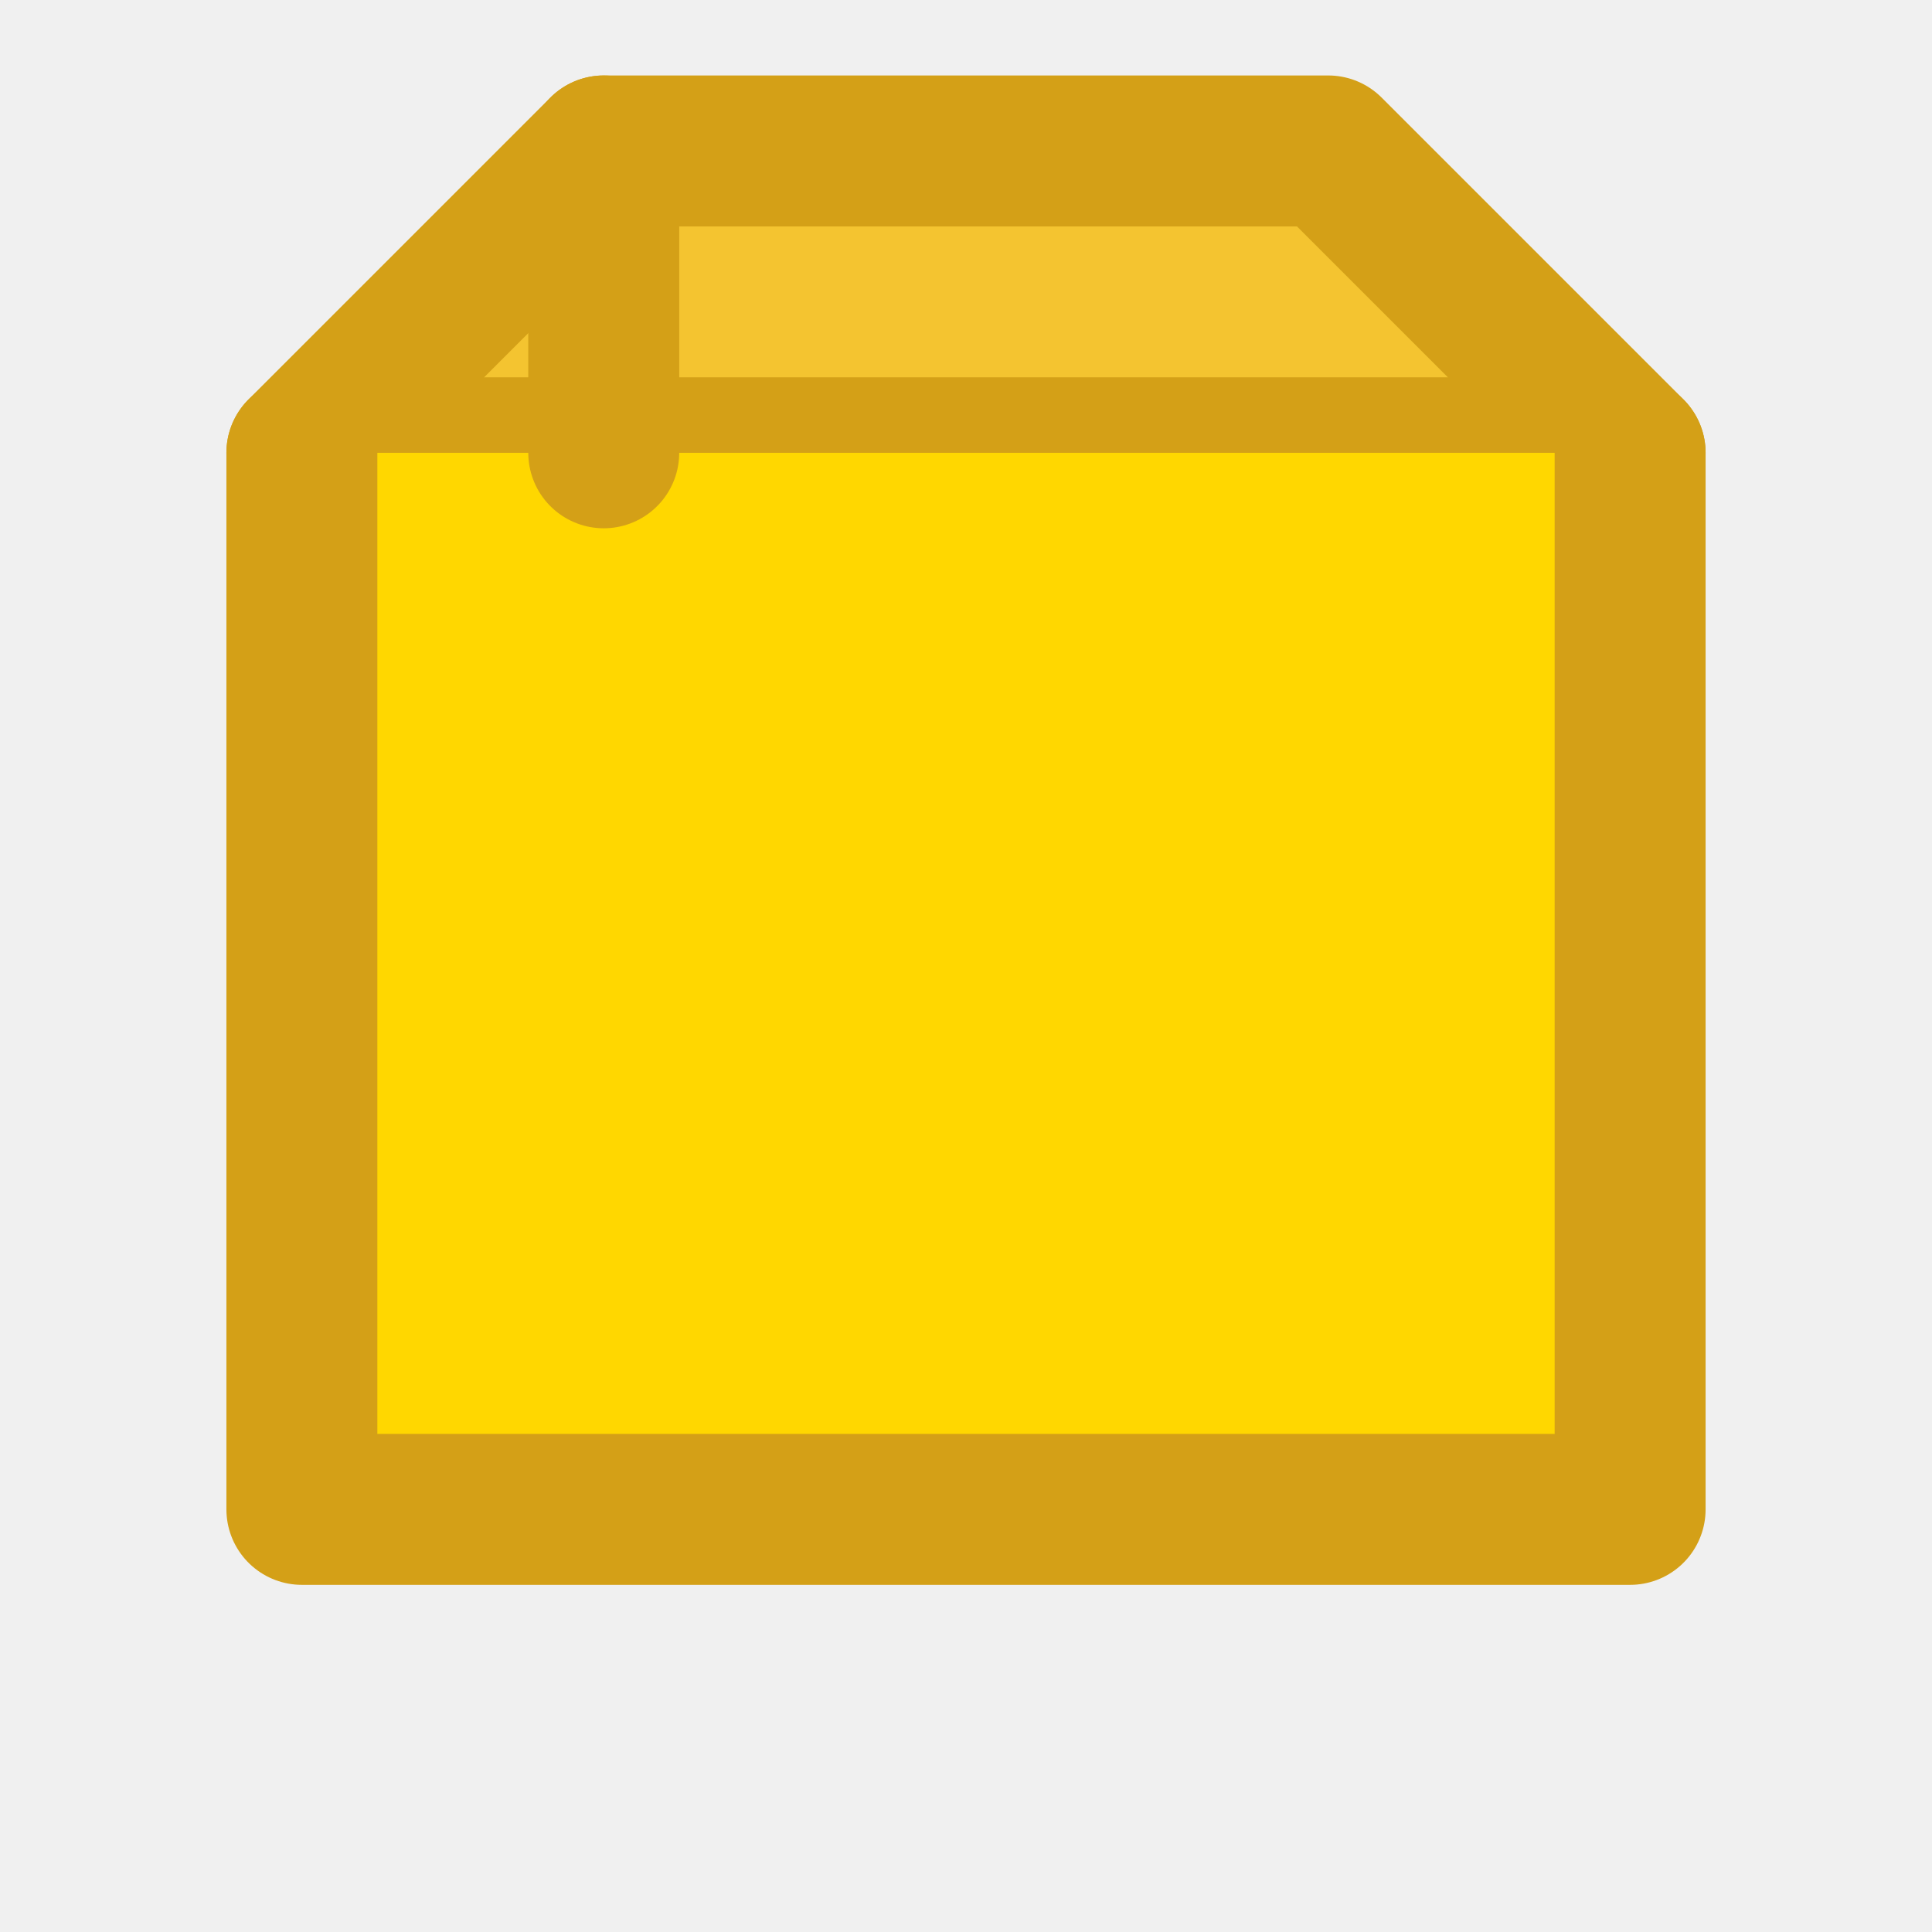
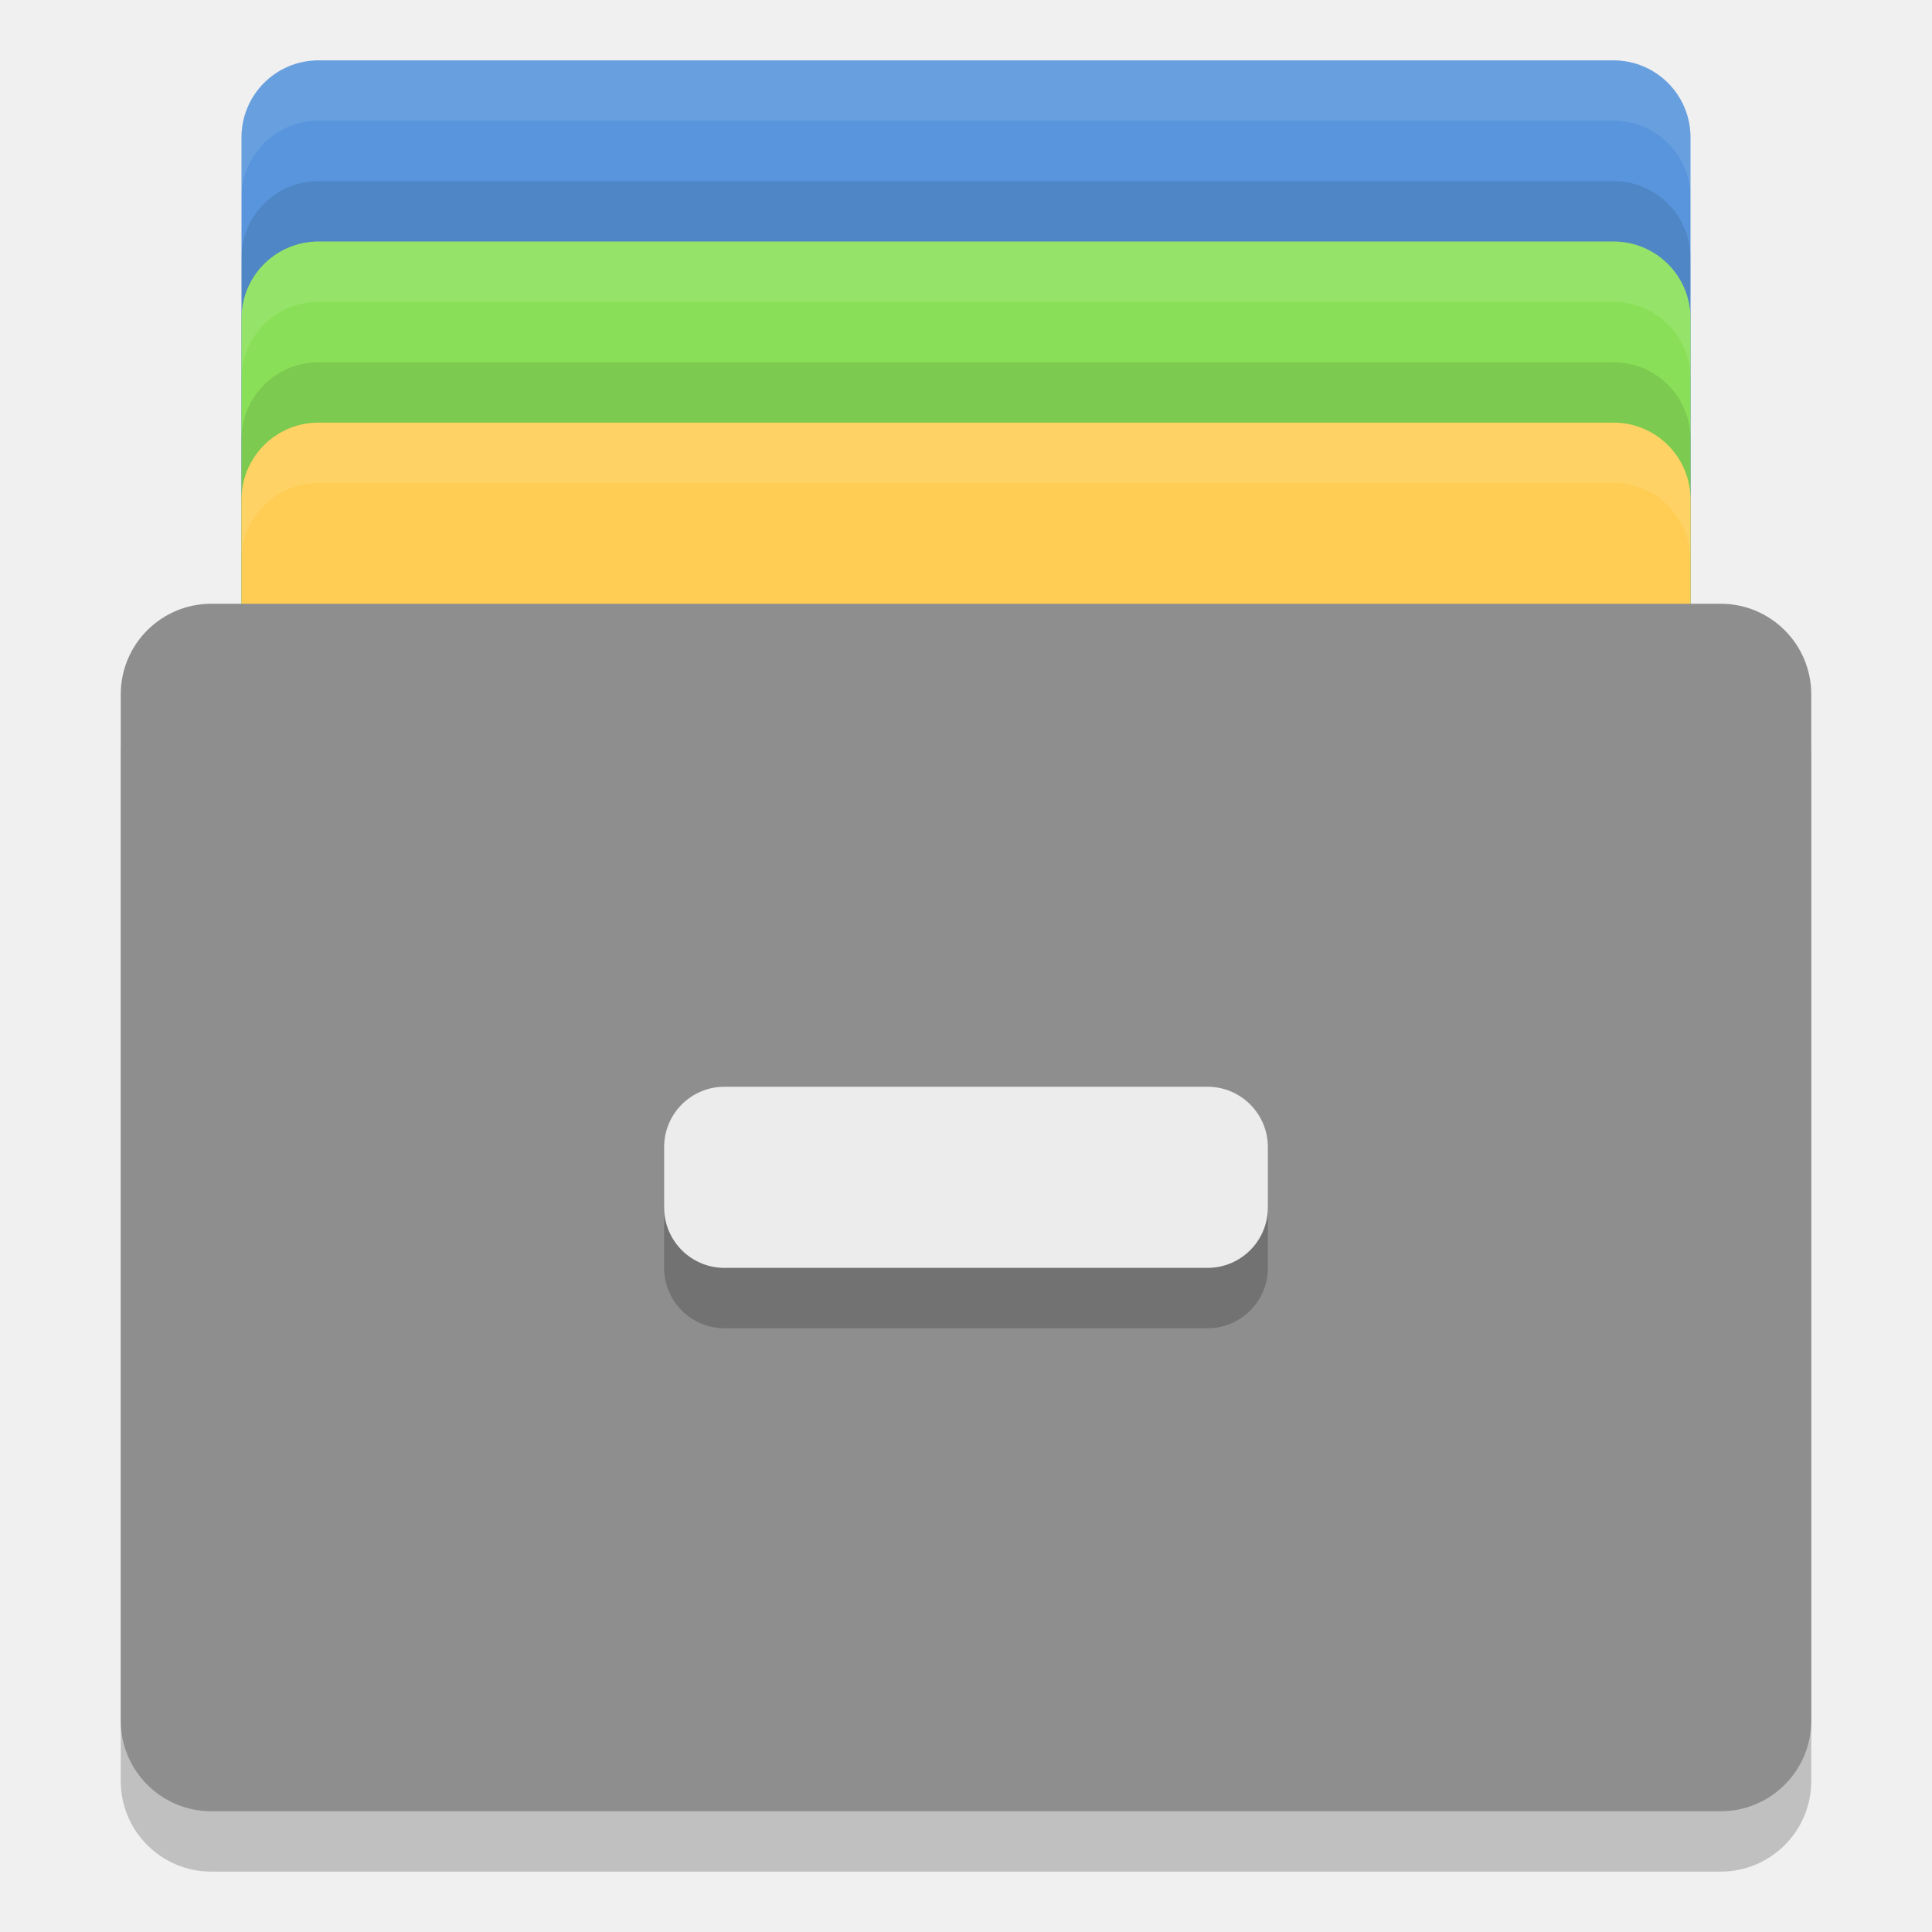
- <svg xmlns="http://www.w3.org/2000/svg" width="128" height="128" viewBox="0 0 128 128">
-   <g fill="none" stroke-linecap="round" stroke-linejoin="round">
-     <path d="M20 30 L108 30 L88 10 L40 10 Z" fill="#f4c430" stroke="#d4a017" stroke-width="10" />
-     <path d="M20 30 L20 100 L108 100 L108 30" fill="#ffd700" stroke="#d4a017" stroke-width="10" />
-     <path d="M40 10 L40 30" fill="none" stroke="#d4a017" stroke-width="10" />
-   </g>
+ <svg xmlns="http://www.w3.org/2000/svg" width="32" height="32" version="1">
+   <rect style="fill:#5895dc" width="24" height="17" x="4" y="1" rx="1.275" ry="1.275" />
+   <rect style="opacity:0.1" width="24" height="17" x="4" y="3" rx="1.275" ry="1.275" />
+   <rect style="fill:#89e058" width="24" height="17" x="4" y="4" rx="1.275" ry="1.275" />
+   <rect style="opacity:0.1" width="24" height="17" x="4" y="6" rx="1.275" ry="1.275" />
+   <rect style="fill:#ffcd54" width="24" height="17" x="4" y="7" rx="1.275" ry="1.275" />
+   <rect opacity=".2" width="28" height="20" x="2" y="11" rx="1.5" ry="1.5" />
+   <rect fill="#8e8e8e" width="28" height="20" x="2" y="10" rx="1.5" ry="1.5" />
+   <rect opacity=".2" width="10" height="3" x="11" y="19" rx="1" ry="1" />
+   <rect fill="#ececec" width="10" height="3" x="11" y="18" rx="1" ry="1" />
+   <path style="fill:#ffffff;opacity:0.1" d="M 5.275 1 C 4.569 1 4 1.569 4 2.275 L 4 3.275 C 4 2.569 4.569 2 5.275 2 L 26.725 2 C 27.431 2 28 2.569 28 3.275 L 28 2.275 C 28 1.569 27.431 1 26.725 1 L 5.275 1 z" />
+   <path style="fill:#ffffff;opacity:0.1" d="M 5.275,4 C 4.569,4 4,4.569 4,5.275 V 6.275 C 4,5.569 4.569,5 5.275,5 H 26.725 C 27.431,5 28,5.569 28,6.275 V 5.275 C 28,4.569 27.431,4 26.725,4 Z" />
+   <path style="fill:#ffffff;opacity:0.1" d="M 5.275,7 C 4.569,7 4,7.569 4,8.275 V 9.275 C 4,8.569 4.569,8 5.275,8 H 26.725 C 27.431,8 28,8.569 28,9.275 V 8.275 C 28,7.569 27.431,7 26.725,7 Z" />
</svg>
